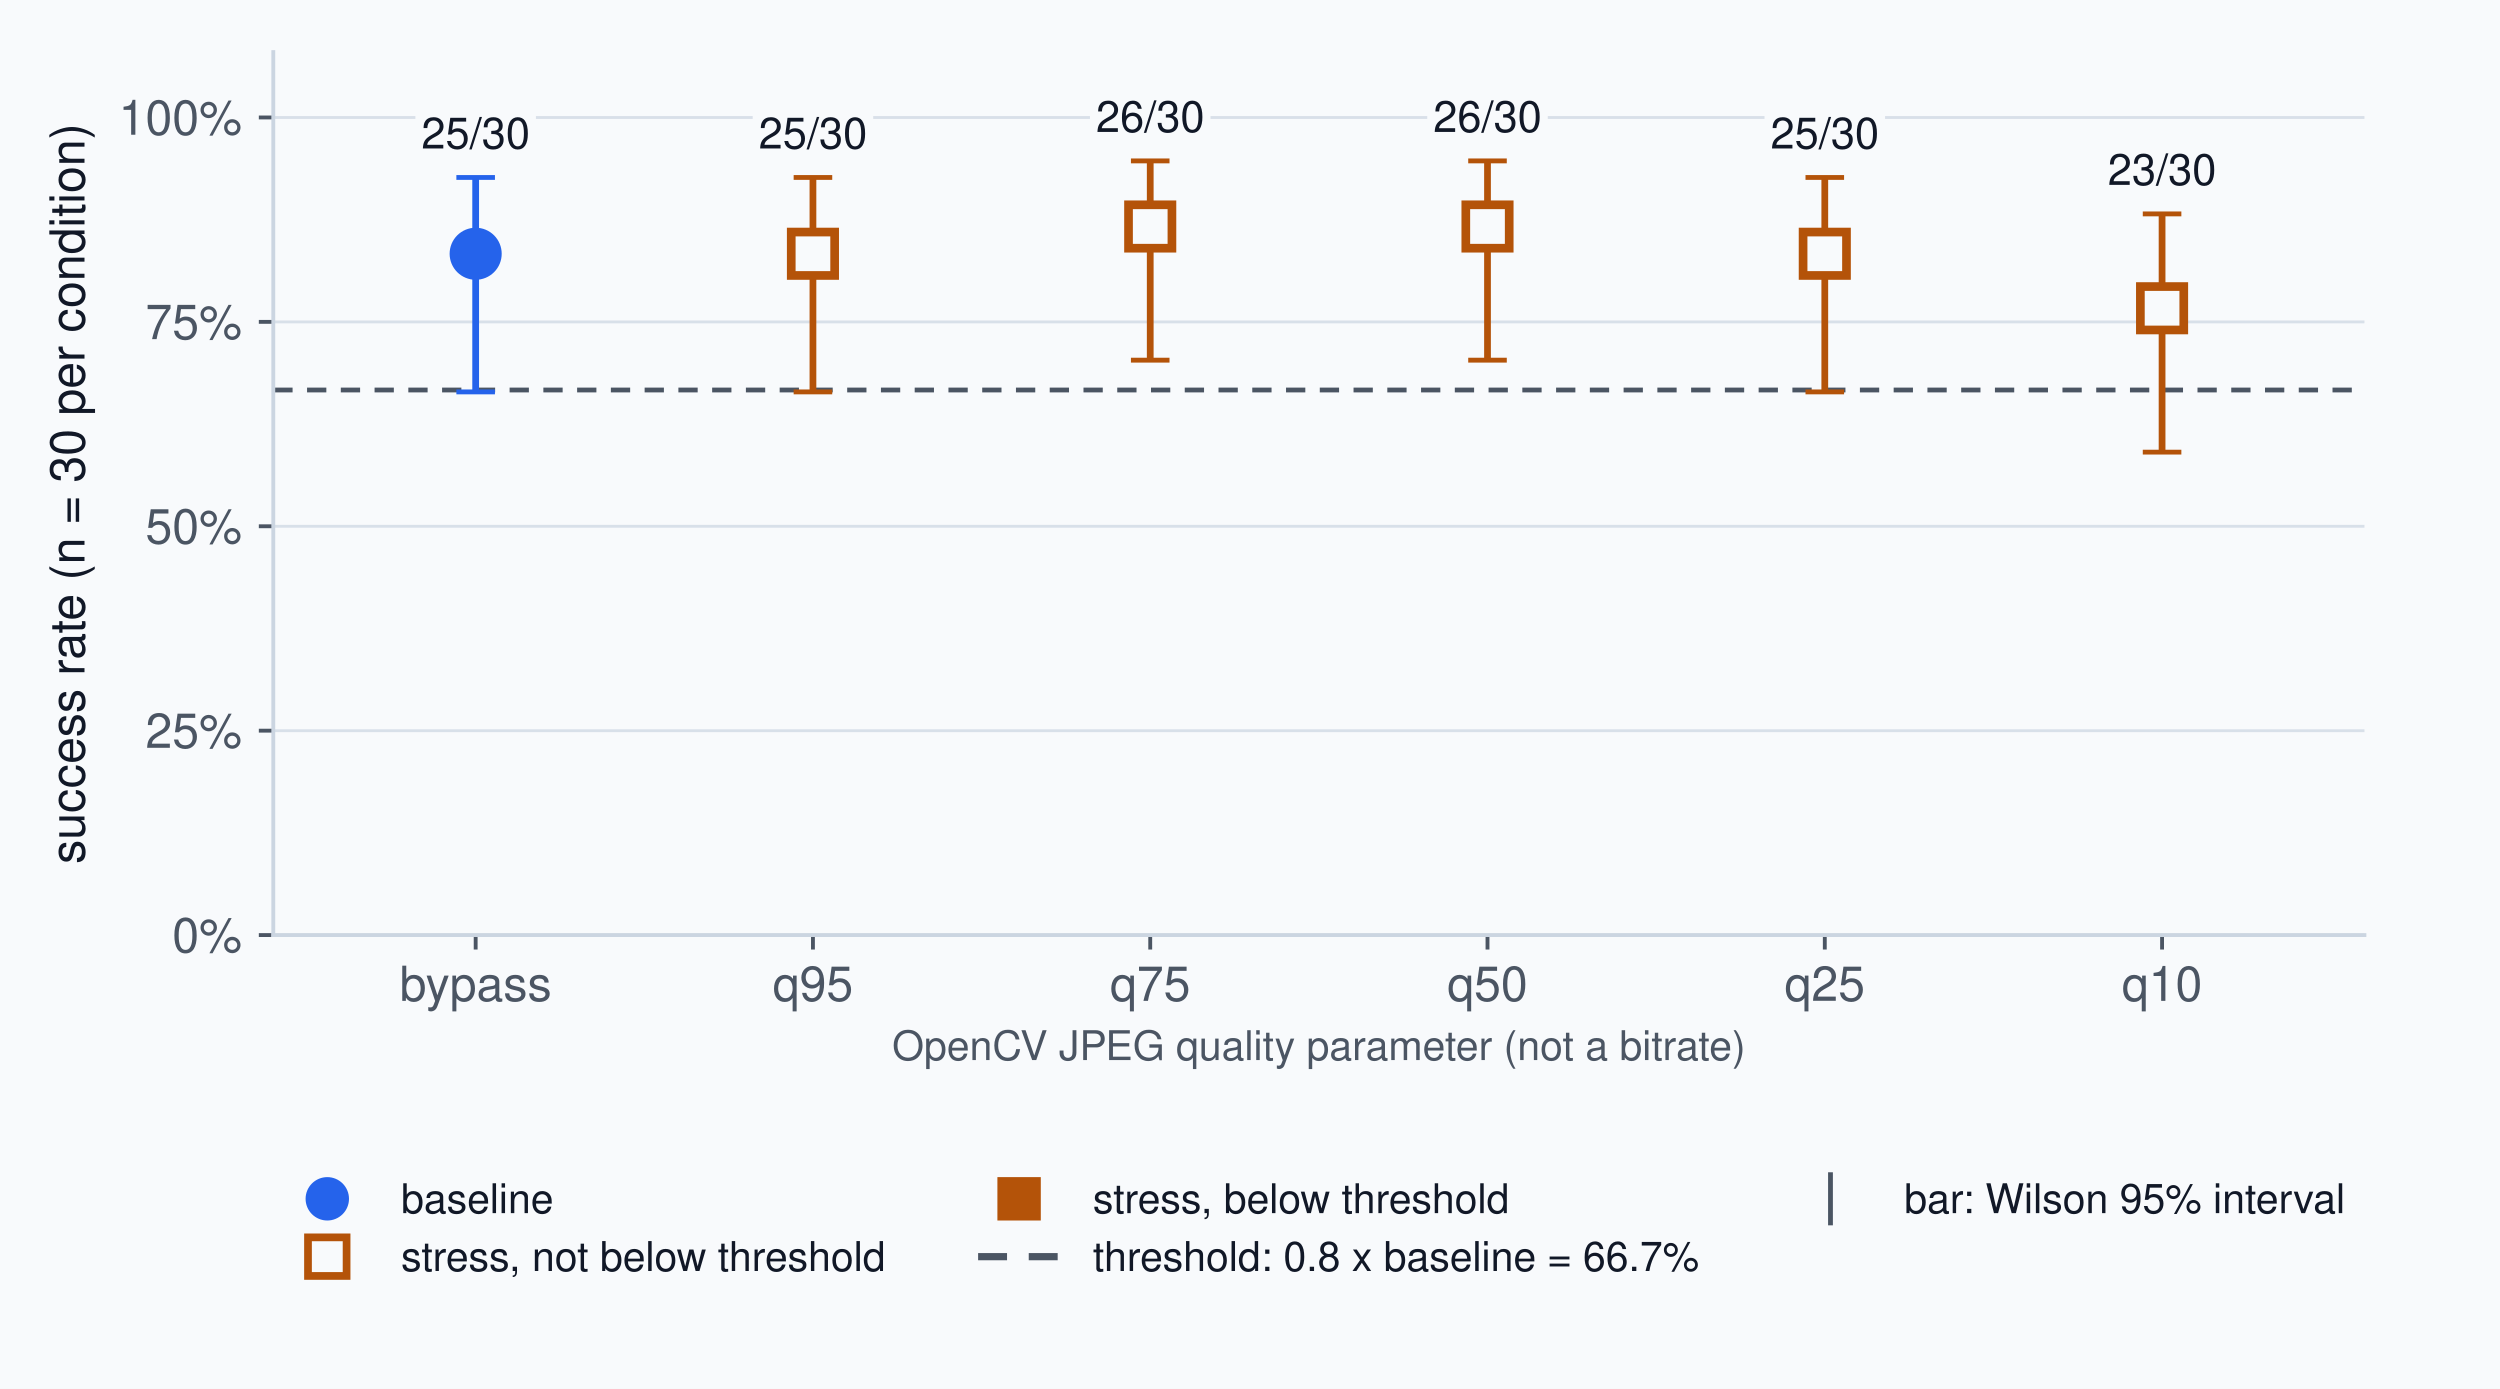
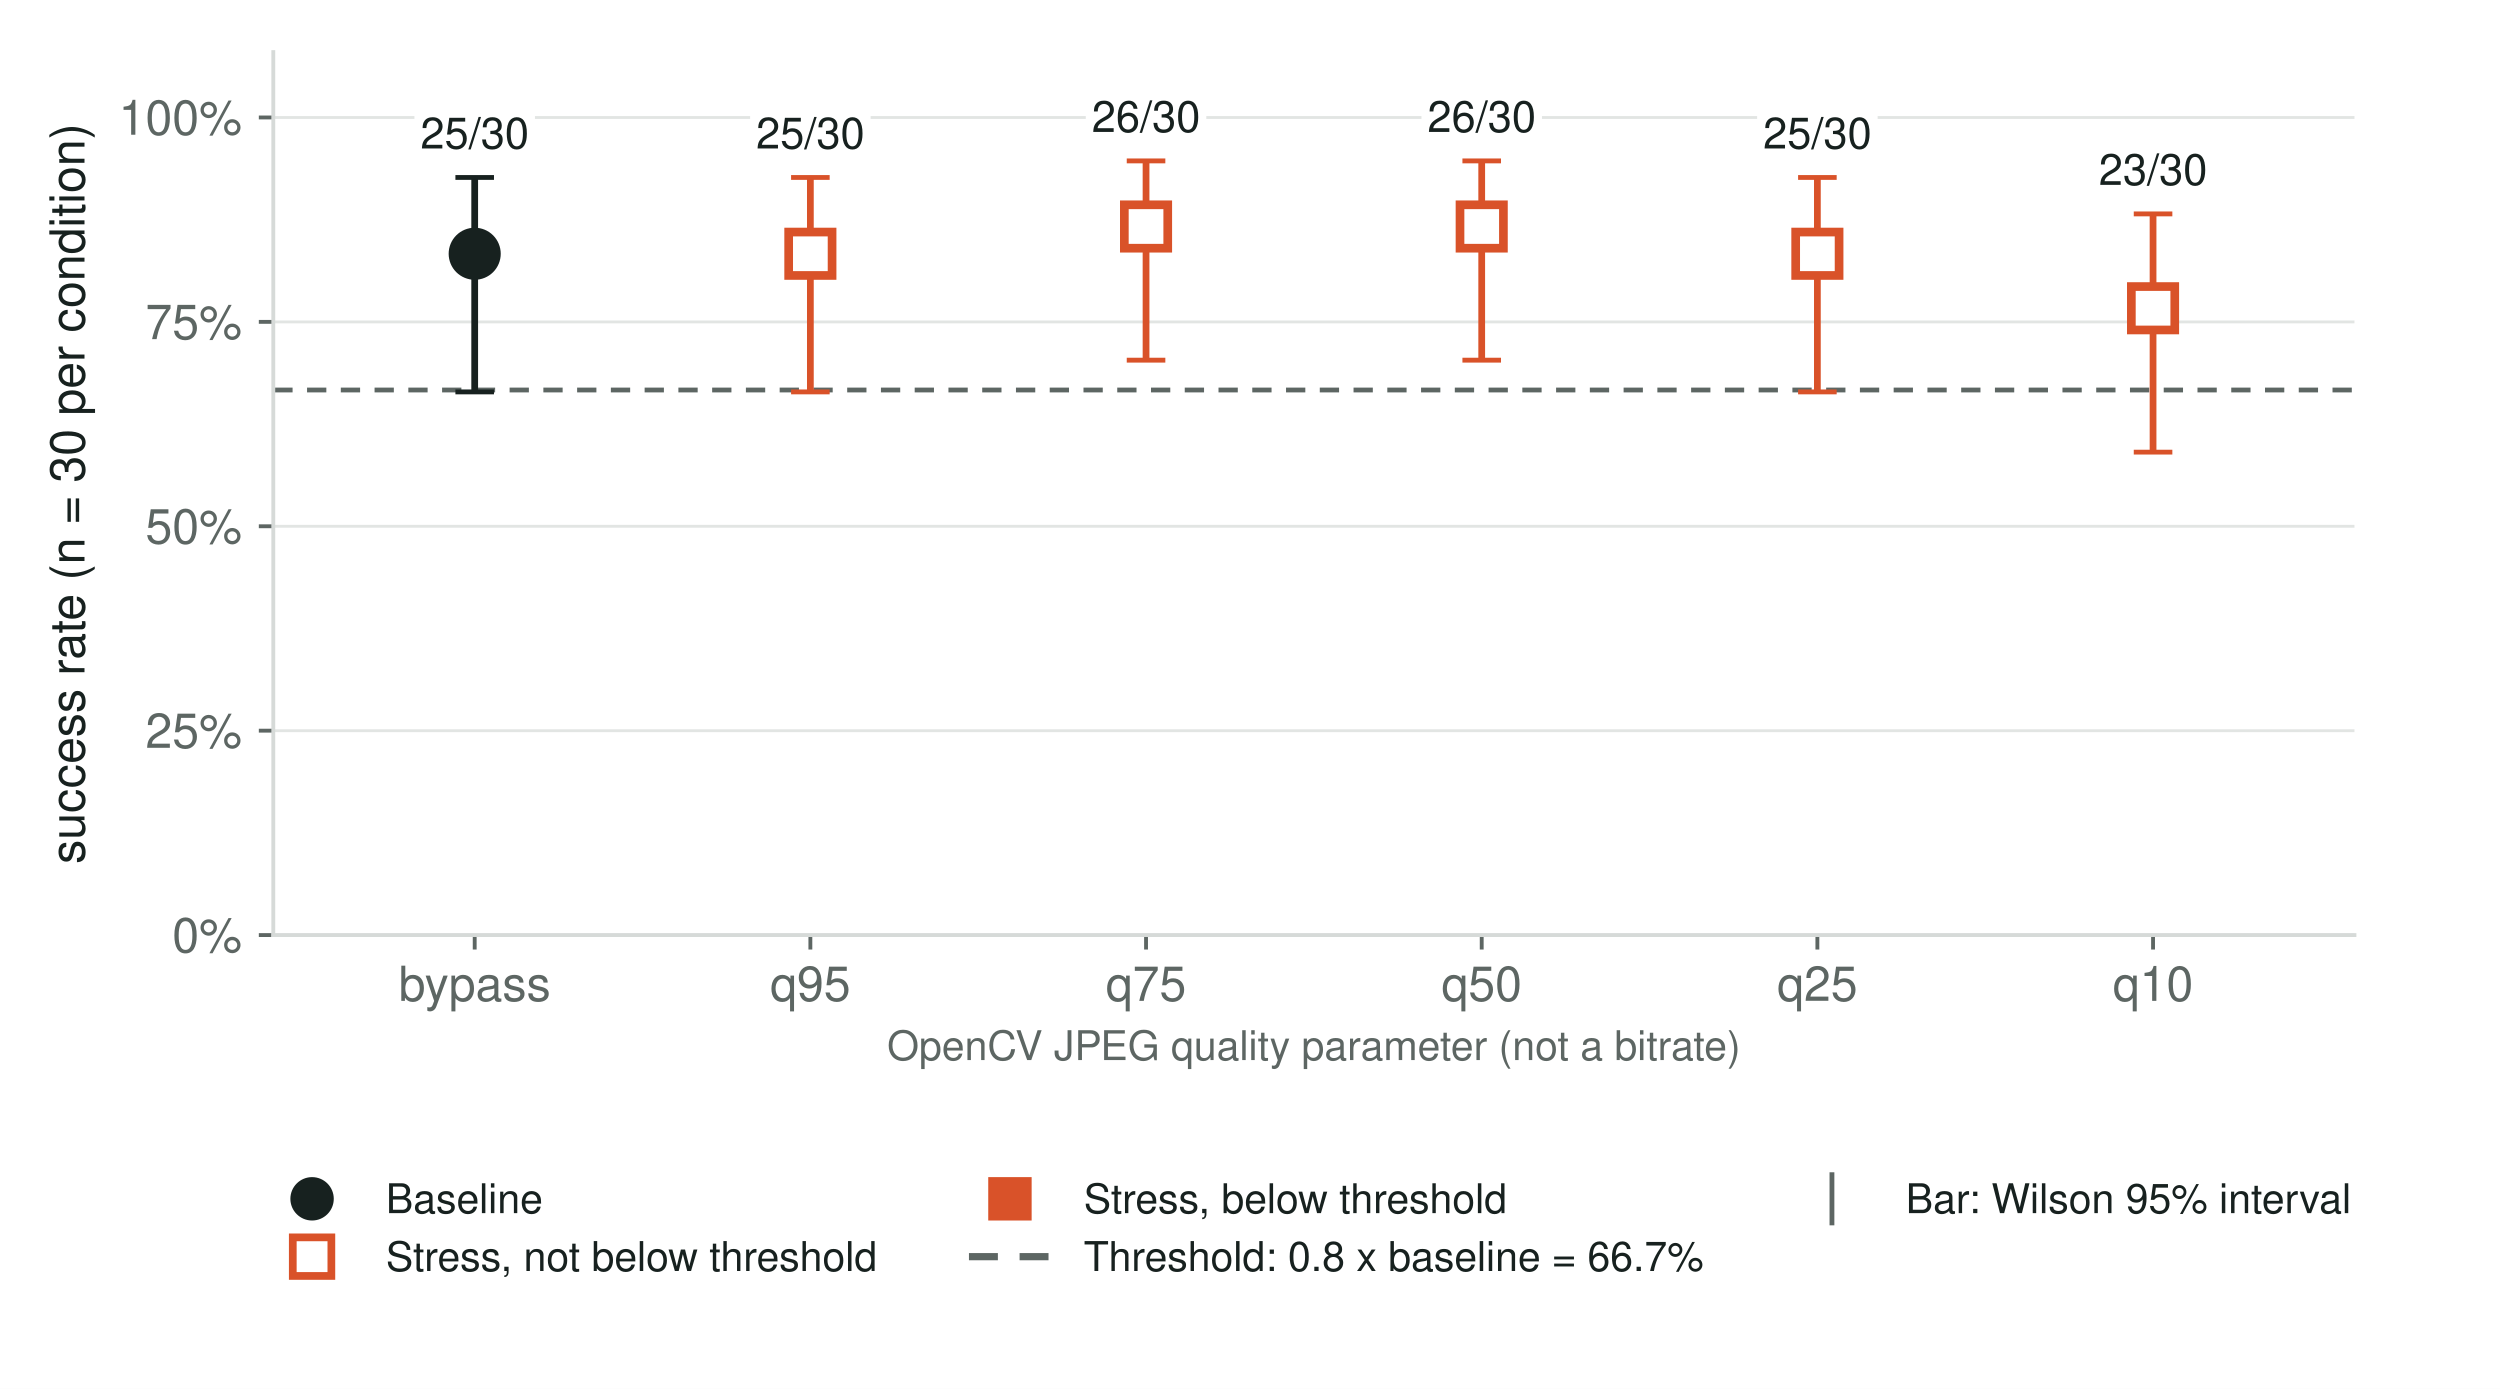
<svg xmlns="http://www.w3.org/2000/svg" xmlns:xlink="http://www.w3.org/1999/xlink" width="518.4pt" height="288pt" viewBox="0 0 518.4 288" version="1.1">
  <defs>
    <style type="text/css">*{stroke-linejoin: round; stroke-linecap: butt}</style>
  </defs>
  <g id="figure_1">
    <g id="patch_1">
-       <path d="M 0 288  L 518.4 288  L 518.4 0  L 0 0  z " style="fill: #f8fafc" />
+       <path d="M 0 288  L 518.4 288  L 518.4 0  L 0 0  z " style="fill: #ffffff" />
    </g>
    <g id="axes_1">
      <g id="patch_2">
-         <path d="M 56.67 193.898  L 490.29 193.898  L 490.29 10.8  L 56.67 10.8  z " style="fill: #f8fafc" />
+         <path d="M 56.67 193.898  L 488.22 193.898  L 488.22 10.8  L 56.67 10.8  z " style="fill: #ffffff" />
      </g>
      <g id="matplotlib.axis_1">
        <g id="xtick_1">
          <g id="line2d_1">
            <defs>
-               <path id="md98d8821e2" d="M 0 0  L 0 3  " style="stroke: #4b5563; stroke-width: 0.8" />
+               <path id="m696236e147" d="M 0 0  L 0 3  " style="stroke: #5d6663; stroke-width: 0.8" />
            </defs>
            <g>
-               <use xlink:href="#md98d8821e2" x="98.633" y="193.898" style="fill: #4b5563; stroke: #4b5563; stroke-width: 0.8" />
+               <use xlink:href="#m696236e147" x="98.433" y="193.898" style="fill: #5d6663; stroke: #5d6663; stroke-width: 0.8" />
            </g>
          </g>
          <g id="text_1">
-             <text style="font-size: 10px; font-family: 'Helvetica Neue', 'Helvetica', 'Arial', 'DejaVu Sans', sans-serif; text-anchor: middle; fill: #4b5563" x="98.633" y="207.538" transform="rotate(-0 98.63323 207.5382)">bypass</text>
+             <text style="font-size: 10px; font-family: 'Helvetica Neue', 'Helvetica', 'Arial', 'DejaVu Sans', sans-serif; text-anchor: middle; fill: #5d6663" x="98.433" y="207.538" transform="rotate(-0 98.4329 207.5382)">bypass</text>
          </g>
        </g>
        <g id="xtick_2">
          <g id="line2d_2">
            <g>
-               <use xlink:href="#md98d8821e2" x="168.572" y="193.898" style="fill: #4b5563; stroke: #4b5563; stroke-width: 0.8" />
+               <use xlink:href="#m696236e147" x="168.038" y="193.898" style="fill: #5d6663; stroke: #5d6663; stroke-width: 0.8" />
            </g>
          </g>
          <g id="text_2">
-             <text style="font-size: 10px; font-family: 'Helvetica Neue', 'Helvetica', 'Arial', 'DejaVu Sans', sans-serif; text-anchor: middle; fill: #4b5563" x="168.572" y="207.538" transform="rotate(-0 168.5719 207.5382)">q95</text>
+             <text style="font-size: 10px; font-family: 'Helvetica Neue', 'Helvetica', 'Arial', 'DejaVu Sans', sans-serif; text-anchor: middle; fill: #5d6663" x="168.038" y="207.538" transform="rotate(-0 168.0377 207.5382)">q95</text>
          </g>
        </g>
        <g id="xtick_3">
          <g id="line2d_3">
            <g>
-               <use xlink:href="#md98d8821e2" x="238.511" y="193.898" style="fill: #4b5563; stroke: #4b5563; stroke-width: 0.8" />
+               <use xlink:href="#m696236e147" x="237.643" y="193.898" style="fill: #5d6663; stroke: #5d6663; stroke-width: 0.8" />
            </g>
          </g>
          <g id="text_3">
-             <text style="font-size: 10px; font-family: 'Helvetica Neue', 'Helvetica', 'Arial', 'DejaVu Sans', sans-serif; text-anchor: middle; fill: #4b5563" x="238.511" y="207.538" transform="rotate(-0 238.5106 207.5382)">q75</text>
+             <text style="font-size: 10px; font-family: 'Helvetica Neue', 'Helvetica', 'Arial', 'DejaVu Sans', sans-serif; text-anchor: middle; fill: #5d6663" x="237.643" y="207.538" transform="rotate(-0 237.6426 207.5382)">q75</text>
          </g>
        </g>
        <g id="xtick_4">
          <g id="line2d_4">
            <g>
-               <use xlink:href="#md98d8821e2" x="308.449" y="193.898" style="fill: #4b5563; stroke: #4b5563; stroke-width: 0.8" />
+               <use xlink:href="#m696236e147" x="307.247" y="193.898" style="fill: #5d6663; stroke: #5d6663; stroke-width: 0.8" />
            </g>
          </g>
          <g id="text_4">
-             <text style="font-size: 10px; font-family: 'Helvetica Neue', 'Helvetica', 'Arial', 'DejaVu Sans', sans-serif; text-anchor: middle; fill: #4b5563" x="308.449" y="207.538" transform="rotate(-0 308.4494 207.5382)">q50</text>
+             <text style="font-size: 10px; font-family: 'Helvetica Neue', 'Helvetica', 'Arial', 'DejaVu Sans', sans-serif; text-anchor: middle; fill: #5d6663" x="307.247" y="207.538" transform="rotate(-0 307.2474 207.5382)">q50</text>
          </g>
        </g>
        <g id="xtick_5">
          <g id="line2d_5">
            <g>
-               <use xlink:href="#md98d8821e2" x="378.388" y="193.898" style="fill: #4b5563; stroke: #4b5563; stroke-width: 0.8" />
+               <use xlink:href="#m696236e147" x="376.852" y="193.898" style="fill: #5d6663; stroke: #5d6663; stroke-width: 0.8" />
            </g>
          </g>
          <g id="text_5">
-             <text style="font-size: 10px; font-family: 'Helvetica Neue', 'Helvetica', 'Arial', 'DejaVu Sans', sans-serif; text-anchor: middle; fill: #4b5563" x="378.388" y="207.538" transform="rotate(-0 378.3881 207.5382)">q25</text>
+             <text style="font-size: 10px; font-family: 'Helvetica Neue', 'Helvetica', 'Arial', 'DejaVu Sans', sans-serif; text-anchor: middle; fill: #5d6663" x="376.852" y="207.538" transform="rotate(-0 376.8523 207.5382)">q25</text>
          </g>
        </g>
        <g id="xtick_6">
          <g id="line2d_6">
            <g>
-               <use xlink:href="#md98d8821e2" x="448.327" y="193.898" style="fill: #4b5563; stroke: #4b5563; stroke-width: 0.8" />
+               <use xlink:href="#m696236e147" x="446.457" y="193.898" style="fill: #5d6663; stroke: #5d6663; stroke-width: 0.8" />
            </g>
          </g>
          <g id="text_6">
-             <text style="font-size: 10px; font-family: 'Helvetica Neue', 'Helvetica', 'Arial', 'DejaVu Sans', sans-serif; text-anchor: middle; fill: #4b5563" x="448.327" y="207.538" transform="rotate(-0 448.3268 207.5382)">q10</text>
+             <text style="font-size: 10px; font-family: 'Helvetica Neue', 'Helvetica', 'Arial', 'DejaVu Sans', sans-serif; text-anchor: middle; fill: #5d6663" x="446.457" y="207.538" transform="rotate(-0 446.4571 207.5382)">q10</text>
          </g>
        </g>
        <g id="text_7">
-           <text style="font-size: 8.5px; font-family: 'Helvetica Neue', 'Helvetica', 'Arial', 'DejaVu Sans', sans-serif; text-anchor: middle; fill: #4b5563" x="273.48" y="219.822" transform="rotate(-0 273.48 219.8215)">OpenCV JPEG quality parameter (not a bitrate)</text>
+           <text style="font-size: 8.5px; font-family: 'Helvetica Neue', 'Helvetica', 'Arial', 'DejaVu Sans', sans-serif; text-anchor: middle; fill: #5d6663" x="272.445" y="219.822" transform="rotate(-0 272.445 219.8215)">OpenCV JPEG quality parameter (not a bitrate)</text>
        </g>
      </g>
      <g id="matplotlib.axis_2">
        <g id="ytick_1">
          <g id="line2d_7">
-             <path d="M 56.67 193.898  L 490.29 193.898  " clip-path="url(#p9b0ecbfd5b)" style="fill: none; stroke: #cbd5e1; stroke-opacity: 0.7; stroke-width: 0.6; stroke-linecap: square" />
+             <path d="M 56.67 193.898  L 488.22 193.898  " clip-path="url(#pf2805d2afb)" style="fill: none; stroke: #d6dad8; stroke-opacity: 0.7; stroke-width: 0.6; stroke-linecap: square" />
          </g>
          <g id="line2d_8">
            <defs>
-               <path id="mfa151f3f3b" d="M 0 0  L -3 0  " style="stroke: #4b5563; stroke-width: 0.8" />
+               <path id="md328c3af76" d="M 0 0  L -3 0  " style="stroke: #5d6663; stroke-width: 0.8" />
            </defs>
            <g>
-               <use xlink:href="#mfa151f3f3b" x="56.67" y="193.898" style="fill: #4b5563; stroke: #4b5563; stroke-width: 0.8" />
+               <use xlink:href="#md328c3af76" x="56.67" y="193.898" style="fill: #5d6663; stroke: #5d6663; stroke-width: 0.8" />
            </g>
          </g>
          <g id="text_8">
-             <text style="font-size: 10px; font-family: 'Helvetica Neue', 'Helvetica', 'Arial', 'DejaVu Sans', sans-serif; text-anchor: end; fill: #4b5563" x="50.17" y="197.468" transform="rotate(-0 50.17 197.4679)">0%</text>
+             <text style="font-size: 10px; font-family: 'Helvetica Neue', 'Helvetica', 'Arial', 'DejaVu Sans', sans-serif; text-anchor: end; fill: #5d6663" x="50.17" y="197.468" transform="rotate(-0 50.17 197.4679)">0%</text>
          </g>
        </g>
        <g id="ytick_2">
          <g id="line2d_9">
-             <path d="M 56.67 151.514  L 490.29 151.514  " clip-path="url(#p9b0ecbfd5b)" style="fill: none; stroke: #cbd5e1; stroke-opacity: 0.7; stroke-width: 0.6; stroke-linecap: square" />
+             <path d="M 56.67 151.514  L 488.22 151.514  " clip-path="url(#pf2805d2afb)" style="fill: none; stroke: #d6dad8; stroke-opacity: 0.7; stroke-width: 0.6; stroke-linecap: square" />
          </g>
          <g id="line2d_10">
            <g>
-               <use xlink:href="#mfa151f3f3b" x="56.67" y="151.514" style="fill: #4b5563; stroke: #4b5563; stroke-width: 0.8" />
+               <use xlink:href="#md328c3af76" x="56.67" y="151.514" style="fill: #5d6663; stroke: #5d6663; stroke-width: 0.8" />
            </g>
          </g>
          <g id="text_9">
-             <text style="font-size: 10px; font-family: 'Helvetica Neue', 'Helvetica', 'Arial', 'DejaVu Sans', sans-serif; text-anchor: end; fill: #4b5563" x="50.17" y="155.084" transform="rotate(-0 50.17 155.0842)">25%</text>
+             <text style="font-size: 10px; font-family: 'Helvetica Neue', 'Helvetica', 'Arial', 'DejaVu Sans', sans-serif; text-anchor: end; fill: #5d6663" x="50.17" y="155.084" transform="rotate(-0 50.17 155.0842)">25%</text>
          </g>
        </g>
        <g id="ytick_3">
          <g id="line2d_11">
-             <path d="M 56.67 109.13  L 490.29 109.13  " clip-path="url(#p9b0ecbfd5b)" style="fill: none; stroke: #cbd5e1; stroke-opacity: 0.7; stroke-width: 0.6; stroke-linecap: square" />
+             <path d="M 56.67 109.13  L 488.22 109.13  " clip-path="url(#pf2805d2afb)" style="fill: none; stroke: #d6dad8; stroke-opacity: 0.7; stroke-width: 0.6; stroke-linecap: square" />
          </g>
          <g id="line2d_12">
            <g>
-               <use xlink:href="#mfa151f3f3b" x="56.67" y="109.13" style="fill: #4b5563; stroke: #4b5563; stroke-width: 0.8" />
+               <use xlink:href="#md328c3af76" x="56.67" y="109.13" style="fill: #5d6663; stroke: #5d6663; stroke-width: 0.8" />
            </g>
          </g>
          <g id="text_10">
-             <text style="font-size: 10px; font-family: 'Helvetica Neue', 'Helvetica', 'Arial', 'DejaVu Sans', sans-serif; text-anchor: end; fill: #4b5563" x="50.17" y="112.701" transform="rotate(-0 50.17 112.7005)">50%</text>
+             <text style="font-size: 10px; font-family: 'Helvetica Neue', 'Helvetica', 'Arial', 'DejaVu Sans', sans-serif; text-anchor: end; fill: #5d6663" x="50.17" y="112.701" transform="rotate(-0 50.17 112.7005)">50%</text>
          </g>
        </g>
        <g id="ytick_4">
          <g id="line2d_13">
-             <path d="M 56.67 66.746  L 490.29 66.746  " clip-path="url(#p9b0ecbfd5b)" style="fill: none; stroke: #cbd5e1; stroke-opacity: 0.7; stroke-width: 0.6; stroke-linecap: square" />
+             <path d="M 56.67 66.746  L 488.22 66.746  " clip-path="url(#pf2805d2afb)" style="fill: none; stroke: #d6dad8; stroke-opacity: 0.7; stroke-width: 0.6; stroke-linecap: square" />
          </g>
          <g id="line2d_14">
            <g>
-               <use xlink:href="#mfa151f3f3b" x="56.67" y="66.746" style="fill: #4b5563; stroke: #4b5563; stroke-width: 0.8" />
+               <use xlink:href="#md328c3af76" x="56.67" y="66.746" style="fill: #5d6663; stroke: #5d6663; stroke-width: 0.8" />
            </g>
          </g>
          <g id="text_11">
-             <text style="font-size: 10px; font-family: 'Helvetica Neue', 'Helvetica', 'Arial', 'DejaVu Sans', sans-serif; text-anchor: end; fill: #4b5563" x="50.17" y="70.317" transform="rotate(-0 50.17 70.3168)">75%</text>
+             <text style="font-size: 10px; font-family: 'Helvetica Neue', 'Helvetica', 'Arial', 'DejaVu Sans', sans-serif; text-anchor: end; fill: #5d6663" x="50.17" y="70.317" transform="rotate(-0 50.17 70.3168)">75%</text>
          </g>
        </g>
        <g id="ytick_5">
          <g id="line2d_15">
-             <path d="M 56.67 24.363  L 490.29 24.363  " clip-path="url(#p9b0ecbfd5b)" style="fill: none; stroke: #cbd5e1; stroke-opacity: 0.7; stroke-width: 0.6; stroke-linecap: square" />
+             <path d="M 56.67 24.363  L 488.22 24.363  " clip-path="url(#pf2805d2afb)" style="fill: none; stroke: #d6dad8; stroke-opacity: 0.7; stroke-width: 0.6; stroke-linecap: square" />
          </g>
          <g id="line2d_16">
            <g>
-               <use xlink:href="#mfa151f3f3b" x="56.67" y="24.363" style="fill: #4b5563; stroke: #4b5563; stroke-width: 0.8" />
+               <use xlink:href="#md328c3af76" x="56.67" y="24.363" style="fill: #5d6663; stroke: #5d6663; stroke-width: 0.8" />
            </g>
          </g>
          <g id="text_12">
-             <text style="font-size: 10px; font-family: 'Helvetica Neue', 'Helvetica', 'Arial', 'DejaVu Sans', sans-serif; text-anchor: end; fill: #4b5563" x="50.17" y="27.933" transform="rotate(-0 50.17 27.9331)">100%</text>
+             <text style="font-size: 10px; font-family: 'Helvetica Neue', 'Helvetica', 'Arial', 'DejaVu Sans', sans-serif; text-anchor: end; fill: #5d6663" x="50.17" y="27.933" transform="rotate(-0 50.17 27.9331)">100%</text>
          </g>
        </g>
        <g id="text_13">
-           <text style="font-size: 10px; font-family: 'Helvetica Neue', 'Helvetica', 'Arial', 'DejaVu Sans', sans-serif; text-anchor: middle; fill: #111827" x="17.522" y="102.349" transform="rotate(-90 17.52156 102.3488)">success rate (n = 30 per condition)</text>
+           <text style="font-size: 10px; font-family: 'Helvetica Neue', 'Helvetica', 'Arial', 'DejaVu Sans', sans-serif; text-anchor: middle; fill: #17211f" x="17.522" y="102.349" transform="rotate(-90 17.52156 102.3488)">success rate (n = 30 per condition)</text>
        </g>
      </g>
      <g id="line2d_17">
-         <path d="M 56.67 80.874  L 490.29 80.874  " clip-path="url(#p9b0ecbfd5b)" style="fill: none; stroke-dasharray: 4,3; stroke-dashoffset: 0; stroke: #4b5563" />
+         <path d="M 56.67 80.874  L 488.22 80.874  " clip-path="url(#pf2805d2afb)" style="fill: none; stroke-dasharray: 4,3; stroke-dashoffset: 0; stroke: #5d6663" />
      </g>
      <g id="LineCollection_1">
-         <path d="M 98.633 81.266  L 98.633 36.801  " clip-path="url(#p9b0ecbfd5b)" style="fill: none; stroke: #2563eb; stroke-width: 1.4" />
+         <path d="M 98.433 81.266  L 98.433 36.801  " clip-path="url(#pf2805d2afb)" style="fill: none; stroke: #17211f; stroke-width: 1.4" />
      </g>
      <g id="line2d_18">
        <defs>
-           <path id="m6fc3dcf2f7" d="M 4 0  L -4 -0  " style="stroke: #2563eb" />
+           <path id="mb28198ac88" d="M 4 0  L -4 -0  " style="stroke: #17211f" />
        </defs>
-         <g clip-path="url(#p9b0ecbfd5b)">
-           <use xlink:href="#m6fc3dcf2f7" x="98.633" y="81.266" style="fill: #1f77b4; stroke: #2563eb" />
+         <g clip-path="url(#pf2805d2afb)">
+           <use xlink:href="#mb28198ac88" x="98.433" y="81.266" style="fill: #1f77b4; stroke: #17211f" />
        </g>
      </g>
      <g id="line2d_19">
-         <g clip-path="url(#p9b0ecbfd5b)">
-           <use xlink:href="#m6fc3dcf2f7" x="98.633" y="36.801" style="fill: #1f77b4; stroke: #2563eb" />
+         <g clip-path="url(#pf2805d2afb)">
+           <use xlink:href="#mb28198ac88" x="98.433" y="36.801" style="fill: #1f77b4; stroke: #17211f" />
        </g>
      </g>
      <g id="line2d_20">
        <defs>
-           <path id="m44b142923c" d="M 0 4.5  C 1.193 4.5 2.338 4.026 3.182 3.182  C 4.026 2.338 4.5 1.193 4.5 0  C 4.5 -1.193 4.026 -2.338 3.182 -3.182  C 2.338 -4.026 1.193 -4.5 0 -4.5  C -1.193 -4.5 -2.338 -4.026 -3.182 -3.182  C -4.026 -2.338 -4.5 -1.193 -4.5 0  C -4.5 1.193 -4.026 2.338 -3.182 3.182  C -2.338 4.026 -1.193 4.5 0 4.5  z " style="stroke: #2563eb; stroke-width: 1.8" />
+           <path id="m457a1e06b8" d="M 0 4.5  C 1.193 4.5 2.338 4.026 3.182 3.182  C 4.026 2.338 4.5 1.193 4.5 0  C 4.5 -1.193 4.026 -2.338 3.182 -3.182  C 2.338 -4.026 1.193 -4.5 0 -4.5  C -1.193 -4.5 -2.338 -4.026 -3.182 -3.182  C -4.026 -2.338 -4.5 -1.193 -4.5 0  C -4.5 1.193 -4.026 2.338 -3.182 3.182  C -2.338 4.026 -1.193 4.5 0 4.5  z " style="stroke: #17211f; stroke-width: 1.8" />
        </defs>
-         <g clip-path="url(#p9b0ecbfd5b)">
-           <use xlink:href="#m44b142923c" x="98.633" y="52.619" style="fill: #2563eb; stroke: #2563eb; stroke-width: 1.8" />
+         <g clip-path="url(#pf2805d2afb)">
+           <use xlink:href="#m457a1e06b8" x="98.433" y="52.619" style="fill: #17211f; stroke: #17211f; stroke-width: 1.8" />
        </g>
      </g>
      <g id="LineCollection_2">
-         <path d="M 168.572 81.266  L 168.572 36.801  " clip-path="url(#p9b0ecbfd5b)" style="fill: none; stroke: #b45309; stroke-width: 1.4" />
+         <path d="M 168.038 81.266  L 168.038 36.801  " clip-path="url(#pf2805d2afb)" style="fill: none; stroke: #d95229; stroke-width: 1.4" />
      </g>
      <g id="line2d_21">
        <defs>
-           <path id="m9e03931a04" d="M 4 0  L -4 -0  " style="stroke: #b45309" />
+           <path id="ma403d8acb5" d="M 4 0  L -4 -0  " style="stroke: #d95229" />
        </defs>
-         <g clip-path="url(#p9b0ecbfd5b)">
-           <use xlink:href="#m9e03931a04" x="168.572" y="81.266" style="fill: #1f77b4; stroke: #b45309" />
+         <g clip-path="url(#pf2805d2afb)">
+           <use xlink:href="#ma403d8acb5" x="168.038" y="81.266" style="fill: #1f77b4; stroke: #d95229" />
        </g>
      </g>
      <g id="line2d_22">
-         <g clip-path="url(#p9b0ecbfd5b)">
-           <use xlink:href="#m9e03931a04" x="168.572" y="36.801" style="fill: #1f77b4; stroke: #b45309" />
+         <g clip-path="url(#pf2805d2afb)">
+           <use xlink:href="#ma403d8acb5" x="168.038" y="36.801" style="fill: #1f77b4; stroke: #d95229" />
        </g>
      </g>
      <g id="line2d_23">
        <defs>
-           <path id="ma40d769d75" d="M -4.5 4.5  L 4.5 4.5  L 4.5 -4.5  L -4.5 -4.5  z " style="stroke: #b45309; stroke-width: 1.8; stroke-linejoin: miter" />
+           <path id="mf1d9f8759a" d="M -4.5 4.5  L 4.5 4.5  L 4.5 -4.5  L -4.5 -4.5  z " style="stroke: #d95229; stroke-width: 1.8; stroke-linejoin: miter" />
        </defs>
-         <g clip-path="url(#p9b0ecbfd5b)">
-           <use xlink:href="#ma40d769d75" x="168.572" y="52.619" style="fill: #f8fafc; stroke: #b45309; stroke-width: 1.8; stroke-linejoin: miter" />
+         <g clip-path="url(#pf2805d2afb)">
+           <use xlink:href="#mf1d9f8759a" x="168.038" y="52.619" style="fill: #ffffff; stroke: #d95229; stroke-width: 1.8; stroke-linejoin: miter" />
        </g>
      </g>
      <g id="LineCollection_3">
-         <path d="M 238.511 74.683  L 238.511 33.364  " clip-path="url(#p9b0ecbfd5b)" style="fill: none; stroke: #b45309; stroke-width: 1.4" />
+         <path d="M 237.643 74.683  L 237.643 33.364  " clip-path="url(#pf2805d2afb)" style="fill: none; stroke: #d95229; stroke-width: 1.4" />
      </g>
      <g id="line2d_24">
-         <g clip-path="url(#p9b0ecbfd5b)">
-           <use xlink:href="#m9e03931a04" x="238.511" y="74.683" style="fill: #1f77b4; stroke: #b45309" />
+         <g clip-path="url(#pf2805d2afb)">
+           <use xlink:href="#ma403d8acb5" x="237.643" y="74.683" style="fill: #1f77b4; stroke: #d95229" />
        </g>
      </g>
      <g id="line2d_25">
-         <g clip-path="url(#p9b0ecbfd5b)">
-           <use xlink:href="#m9e03931a04" x="238.511" y="33.364" style="fill: #1f77b4; stroke: #b45309" />
+         <g clip-path="url(#pf2805d2afb)">
+           <use xlink:href="#ma403d8acb5" x="237.643" y="33.364" style="fill: #1f77b4; stroke: #d95229" />
        </g>
      </g>
      <g id="line2d_26">
-         <g clip-path="url(#p9b0ecbfd5b)">
-           <use xlink:href="#ma40d769d75" x="238.511" y="46.967" style="fill: #f8fafc; stroke: #b45309; stroke-width: 1.8; stroke-linejoin: miter" />
+         <g clip-path="url(#pf2805d2afb)">
+           <use xlink:href="#mf1d9f8759a" x="237.643" y="46.967" style="fill: #ffffff; stroke: #d95229; stroke-width: 1.8; stroke-linejoin: miter" />
        </g>
      </g>
      <g id="LineCollection_4">
-         <path d="M 308.449 74.683  L 308.449 33.364  " clip-path="url(#p9b0ecbfd5b)" style="fill: none; stroke: #b45309; stroke-width: 1.4" />
+         <path d="M 307.247 74.683  L 307.247 33.364  " clip-path="url(#pf2805d2afb)" style="fill: none; stroke: #d95229; stroke-width: 1.4" />
      </g>
      <g id="line2d_27">
-         <g clip-path="url(#p9b0ecbfd5b)">
-           <use xlink:href="#m9e03931a04" x="308.449" y="74.683" style="fill: #1f77b4; stroke: #b45309" />
+         <g clip-path="url(#pf2805d2afb)">
+           <use xlink:href="#ma403d8acb5" x="307.247" y="74.683" style="fill: #1f77b4; stroke: #d95229" />
        </g>
      </g>
      <g id="line2d_28">
-         <g clip-path="url(#p9b0ecbfd5b)">
-           <use xlink:href="#m9e03931a04" x="308.449" y="33.364" style="fill: #1f77b4; stroke: #b45309" />
+         <g clip-path="url(#pf2805d2afb)">
+           <use xlink:href="#ma403d8acb5" x="307.247" y="33.364" style="fill: #1f77b4; stroke: #d95229" />
        </g>
      </g>
      <g id="line2d_29">
-         <g clip-path="url(#p9b0ecbfd5b)">
-           <use xlink:href="#ma40d769d75" x="308.449" y="46.967" style="fill: #f8fafc; stroke: #b45309; stroke-width: 1.8; stroke-linejoin: miter" />
+         <g clip-path="url(#pf2805d2afb)">
+           <use xlink:href="#mf1d9f8759a" x="307.247" y="46.967" style="fill: #ffffff; stroke: #d95229; stroke-width: 1.8; stroke-linejoin: miter" />
        </g>
      </g>
      <g id="LineCollection_5">
-         <path d="M 378.388 81.266  L 378.388 36.801  " clip-path="url(#p9b0ecbfd5b)" style="fill: none; stroke: #b45309; stroke-width: 1.4" />
+         <path d="M 376.852 81.266  L 376.852 36.801  " clip-path="url(#pf2805d2afb)" style="fill: none; stroke: #d95229; stroke-width: 1.4" />
      </g>
      <g id="line2d_30">
-         <g clip-path="url(#p9b0ecbfd5b)">
-           <use xlink:href="#m9e03931a04" x="378.388" y="81.266" style="fill: #1f77b4; stroke: #b45309" />
+         <g clip-path="url(#pf2805d2afb)">
+           <use xlink:href="#ma403d8acb5" x="376.852" y="81.266" style="fill: #1f77b4; stroke: #d95229" />
        </g>
      </g>
      <g id="line2d_31">
-         <g clip-path="url(#p9b0ecbfd5b)">
-           <use xlink:href="#m9e03931a04" x="378.388" y="36.801" style="fill: #1f77b4; stroke: #b45309" />
+         <g clip-path="url(#pf2805d2afb)">
+           <use xlink:href="#ma403d8acb5" x="376.852" y="36.801" style="fill: #1f77b4; stroke: #d95229" />
        </g>
      </g>
      <g id="line2d_32">
-         <g clip-path="url(#p9b0ecbfd5b)">
-           <use xlink:href="#ma40d769d75" x="378.388" y="52.619" style="fill: #f8fafc; stroke: #b45309; stroke-width: 1.8; stroke-linejoin: miter" />
+         <g clip-path="url(#pf2805d2afb)">
+           <use xlink:href="#mf1d9f8759a" x="376.852" y="52.619" style="fill: #ffffff; stroke: #d95229; stroke-width: 1.8; stroke-linejoin: miter" />
        </g>
      </g>
      <g id="LineCollection_6">
-         <path d="M 448.327 93.751  L 448.327 44.355  " clip-path="url(#p9b0ecbfd5b)" style="fill: none; stroke: #b45309; stroke-width: 1.4" />
+         <path d="M 446.457 93.751  L 446.457 44.355  " clip-path="url(#pf2805d2afb)" style="fill: none; stroke: #d95229; stroke-width: 1.4" />
      </g>
      <g id="line2d_33">
-         <g clip-path="url(#p9b0ecbfd5b)">
-           <use xlink:href="#m9e03931a04" x="448.327" y="93.751" style="fill: #1f77b4; stroke: #b45309" />
+         <g clip-path="url(#pf2805d2afb)">
+           <use xlink:href="#ma403d8acb5" x="446.457" y="93.751" style="fill: #1f77b4; stroke: #d95229" />
        </g>
      </g>
      <g id="line2d_34">
-         <g clip-path="url(#p9b0ecbfd5b)">
-           <use xlink:href="#m9e03931a04" x="448.327" y="44.355" style="fill: #1f77b4; stroke: #b45309" />
+         <g clip-path="url(#pf2805d2afb)">
+           <use xlink:href="#ma403d8acb5" x="446.457" y="44.355" style="fill: #1f77b4; stroke: #d95229" />
        </g>
      </g>
      <g id="line2d_35">
-         <g clip-path="url(#p9b0ecbfd5b)">
-           <use xlink:href="#ma40d769d75" x="448.327" y="63.921" style="fill: #f8fafc; stroke: #b45309; stroke-width: 1.8; stroke-linejoin: miter" />
+         <g clip-path="url(#pf2805d2afb)">
+           <use xlink:href="#mf1d9f8759a" x="446.457" y="63.921" style="fill: #ffffff; stroke: #d95229; stroke-width: 1.8; stroke-linejoin: miter" />
        </g>
      </g>
      <g id="patch_3">
-         <path d="M 56.67 193.898  L 56.67 10.8  " style="fill: none; stroke: #cbd5e1; stroke-width: 0.8; stroke-linejoin: miter; stroke-linecap: square" />
+         <path d="M 56.67 193.898  L 56.67 10.8  " style="fill: none; stroke: #d6dad8; stroke-width: 0.8; stroke-linejoin: miter; stroke-linecap: square" />
      </g>
      <g id="patch_4">
-         <path d="M 56.67 193.898  L 490.29 193.898  " style="fill: none; stroke: #cbd5e1; stroke-width: 0.8; stroke-linejoin: miter; stroke-linecap: square" />
+         <path d="M 56.67 193.898  L 488.22 193.898  " style="fill: none; stroke: #d6dad8; stroke-width: 0.8; stroke-linejoin: miter; stroke-linecap: square" />
      </g>
      <g id="text_14">
        <g id="patch_5">
-           <path d="M 86.138 33.564  L 111.128 33.564  L 111.128 23.384  L 86.138 23.384  z " style="fill: #f8fafc" />
-         </g>
-         <text style="font-size: 9px; font-family: 'Helvetica Neue', 'Helvetica', 'Arial', 'DejaVu Sans', sans-serif; text-anchor: middle; fill: #111827" x="98.633" y="30.801" transform="rotate(-0 98.63323 30.80078)">25/30</text>
+           <path d="M 85.938 33.564  L 110.928 33.564  L 110.928 23.384  L 85.938 23.384  z " style="fill: #ffffff" />
+         </g>
+         <text style="font-size: 9px; font-family: 'Helvetica Neue', 'Helvetica', 'Arial', 'DejaVu Sans', sans-serif; text-anchor: middle; fill: #17211f" x="98.433" y="30.801" transform="rotate(-0 98.4329 30.80078)">25/30</text>
      </g>
      <g id="text_15">
        <g id="patch_6">
-           <path d="M 156.077 33.564  L 181.067 33.564  L 181.067 23.384  L 156.077 23.384  z " style="fill: #f8fafc" />
-         </g>
-         <text style="font-size: 9px; font-family: 'Helvetica Neue', 'Helvetica', 'Arial', 'DejaVu Sans', sans-serif; text-anchor: middle; fill: #111827" x="168.572" y="30.801" transform="rotate(-0 168.5719 30.80078)">25/30</text>
+           <path d="M 155.543 33.564  L 180.533 33.564  L 180.533 23.384  L 155.543 23.384  z " style="fill: #ffffff" />
+         </g>
+         <text style="font-size: 9px; font-family: 'Helvetica Neue', 'Helvetica', 'Arial', 'DejaVu Sans', sans-serif; text-anchor: middle; fill: #17211f" x="168.038" y="30.801" transform="rotate(-0 168.0377 30.80078)">25/30</text>
      </g>
      <g id="text_16">
        <g id="patch_7">
-           <path d="M 226.015 30.128  L 251.006 30.128  L 251.006 19.948  L 226.015 19.948  z " style="fill: #f8fafc" />
-         </g>
-         <text style="font-size: 9px; font-family: 'Helvetica Neue', 'Helvetica', 'Arial', 'DejaVu Sans', sans-serif; text-anchor: middle; fill: #111827" x="238.511" y="27.364" transform="rotate(-0 238.5106 27.3645)">26/30</text>
+           <path d="M 225.147 30.128  L 250.138 30.128  L 250.138 19.948  L 225.147 19.948  z " style="fill: #ffffff" />
+         </g>
+         <text style="font-size: 9px; font-family: 'Helvetica Neue', 'Helvetica', 'Arial', 'DejaVu Sans', sans-serif; text-anchor: middle; fill: #17211f" x="237.643" y="27.364" transform="rotate(-0 237.6426 27.3645)">26/30</text>
      </g>
      <g id="text_17">
        <g id="patch_8">
-           <path d="M 295.954 30.128  L 320.945 30.128  L 320.945 19.948  L 295.954 19.948  z " style="fill: #f8fafc" />
-         </g>
-         <text style="font-size: 9px; font-family: 'Helvetica Neue', 'Helvetica', 'Arial', 'DejaVu Sans', sans-serif; text-anchor: middle; fill: #111827" x="308.449" y="27.364" transform="rotate(-0 308.4494 27.3645)">26/30</text>
+           <path d="M 294.752 30.128  L 319.743 30.128  L 319.743 19.948  L 294.752 19.948  z " style="fill: #ffffff" />
+         </g>
+         <text style="font-size: 9px; font-family: 'Helvetica Neue', 'Helvetica', 'Arial', 'DejaVu Sans', sans-serif; text-anchor: middle; fill: #17211f" x="307.247" y="27.364" transform="rotate(-0 307.2474 27.3645)">26/30</text>
      </g>
      <g id="text_18">
        <g id="patch_9">
-           <path d="M 365.893 33.564  L 390.883 33.564  L 390.883 23.384  L 365.893 23.384  z " style="fill: #f8fafc" />
-         </g>
-         <text style="font-size: 9px; font-family: 'Helvetica Neue', 'Helvetica', 'Arial', 'DejaVu Sans', sans-serif; text-anchor: middle; fill: #111827" x="378.388" y="30.801" transform="rotate(-0 378.3881 30.80078)">25/30</text>
+           <path d="M 364.357 33.564  L 389.347 33.564  L 389.347 23.384  L 364.357 23.384  z " style="fill: #ffffff" />
+         </g>
+         <text style="font-size: 9px; font-family: 'Helvetica Neue', 'Helvetica', 'Arial', 'DejaVu Sans', sans-serif; text-anchor: middle; fill: #17211f" x="376.852" y="30.801" transform="rotate(-0 376.8523 30.80078)">25/30</text>
      </g>
      <g id="text_19">
        <g id="patch_10">
-           <path d="M 435.832 41.118  L 460.822 41.118  L 460.822 30.938  L 435.832 30.938  z " style="fill: #f8fafc" />
-         </g>
-         <text style="font-size: 9px; font-family: 'Helvetica Neue', 'Helvetica', 'Arial', 'DejaVu Sans', sans-serif; text-anchor: middle; fill: #111827" x="448.327" y="38.355" transform="rotate(-0 448.3268 38.35499)">23/30</text>
+           <path d="M 433.962 41.118  L 458.952 41.118  L 458.952 30.938  L 433.962 30.938  z " style="fill: #ffffff" />
+         </g>
+         <text style="font-size: 9px; font-family: 'Helvetica Neue', 'Helvetica', 'Arial', 'DejaVu Sans', sans-serif; text-anchor: middle; fill: #17211f" x="446.457" y="38.355" transform="rotate(-0 446.4571 38.35499)">23/30</text>
      </g>
      <g id="legend_1">
        <g id="line2d_36">
          <defs>
-             <path id="m25a2189eb6" d="M 0 4  C 1.061 4 2.078 3.579 2.828 2.828  C 3.579 2.078 4 1.061 4 0  C 4 -1.061 3.579 -2.078 2.828 -2.828  C 2.078 -3.579 1.061 -4 0 -4  C -1.061 -4 -2.078 -3.579 -2.828 -2.828  C -3.579 -2.078 -4 -1.061 -4 0  C -4 1.061 -3.579 2.078 -2.828 2.828  C -2.078 3.579 -1.061 4 0 4  z " style="stroke: #2563eb" />
+             <path id="me82bfe0755" d="M 0 4  C 1.061 4 2.078 3.579 2.828 2.828  C 3.579 2.078 4 1.061 4 0  C 4 -1.061 3.579 -2.078 2.828 -2.828  C 2.078 -3.579 1.061 -4 0 -4  C -1.061 -4 -2.078 -3.579 -2.828 -2.828  C -3.579 -2.078 -4 -1.061 -4 0  C -4 1.061 -3.579 2.078 -2.828 2.828  C -2.078 3.579 -1.061 4 0 4  z " style="stroke: #17211f" />
          </defs>
          <g>
-             <use xlink:href="#m25a2189eb6" x="67.867" y="248.586" style="fill: #2563eb; stroke: #2563eb" />
+             <use xlink:href="#me82bfe0755" x="64.711" y="248.586" style="fill: #17211f; stroke: #17211f" />
          </g>
        </g>
        <g id="text_20">
-           <text style="font-size: 8.5px; font-family: 'Helvetica Neue', 'Helvetica', 'Arial', 'DejaVu Sans', sans-serif; text-anchor: start; fill: #111827" x="83.167" y="251.561" transform="rotate(-0 83.16699 251.5606)">baseline</text>
+           <text style="font-size: 8.5px; font-family: 'Helvetica Neue', 'Helvetica', 'Arial', 'DejaVu Sans', sans-serif; text-anchor: start; fill: #17211f" x="80.011" y="251.561" transform="rotate(-0 80.01098 251.5606)">Baseline</text>
        </g>
        <g id="line2d_37">
          <defs>
-             <path id="m221e677f27" d="M -4 4  L 4 4  L 4 -4  L -4 -4  z " style="stroke: #b45309; stroke-width: 1.6; stroke-linejoin: miter" />
+             <path id="m432f408400" d="M -4 4  L 4 4  L 4 -4  L -4 -4  z " style="stroke: #d95229; stroke-width: 1.6; stroke-linejoin: miter" />
          </defs>
          <g>
-             <use xlink:href="#m221e677f27" x="67.867" y="260.58" style="fill: #f8fafc; stroke: #b45309; stroke-width: 1.6; stroke-linejoin: miter" />
+             <use xlink:href="#m432f408400" x="64.711" y="260.58" style="fill: #ffffff; stroke: #d95229; stroke-width: 1.6; stroke-linejoin: miter" />
          </g>
        </g>
        <g id="text_21">
-           <text style="font-size: 8.5px; font-family: 'Helvetica Neue', 'Helvetica', 'Arial', 'DejaVu Sans', sans-serif; text-anchor: start; fill: #111827" x="83.167" y="263.555" transform="rotate(-0 83.16699 263.5549)">stress, not below threshold</text>
+           <text style="font-size: 8.5px; font-family: 'Helvetica Neue', 'Helvetica', 'Arial', 'DejaVu Sans', sans-serif; text-anchor: start; fill: #17211f" x="80.011" y="263.555" transform="rotate(-0 80.01098 263.5549)">Stress, not below threshold</text>
        </g>
        <g id="line2d_38">
          <defs>
-             <path id="me3cb766ae5" d="M -4 4  L 4 4  L 4 -4  L -4 -4  z " style="stroke: #b45309; stroke-linejoin: miter" />
+             <path id="m79986f89b3" d="M -4 4  L 4 4  L 4 -4  L -4 -4  z " style="stroke: #d95229; stroke-linejoin: miter" />
          </defs>
          <g>
-             <use xlink:href="#me3cb766ae5" x="211.32" y="248.586" style="fill: #b45309; stroke: #b45309; stroke-linejoin: miter" />
+             <use xlink:href="#m79986f89b3" x="209.422" y="248.586" style="fill: #d95229; stroke: #d95229; stroke-linejoin: miter" />
          </g>
        </g>
        <g id="text_22">
-           <text style="font-size: 8.5px; font-family: 'Helvetica Neue', 'Helvetica', 'Arial', 'DejaVu Sans', sans-serif; text-anchor: start; fill: #111827" x="226.62" y="251.561" transform="rotate(-0 226.6204 251.5606)">stress, below threshold</text>
+           <text style="font-size: 8.5px; font-family: 'Helvetica Neue', 'Helvetica', 'Arial', 'DejaVu Sans', sans-serif; text-anchor: start; fill: #17211f" x="224.722" y="251.561" transform="rotate(-0 224.7221 251.5606)">Stress, below threshold</text>
        </g>
        <g id="line2d_39">
-           <path d="M 202.82 260.58  L 211.32 260.58  L 219.82 260.58  " style="fill: none; stroke-dasharray: 6,4.5; stroke-dashoffset: 0; stroke: #4b5563; stroke-width: 1.5" />
+           <path d="M 200.922 260.58  L 209.422 260.58  L 217.922 260.58  " style="fill: none; stroke-dasharray: 6,4.5; stroke-dashoffset: 0; stroke: #5d6663; stroke-width: 1.5" />
        </g>
        <g id="text_23">
-           <text style="font-size: 8.5px; font-family: 'Helvetica Neue', 'Helvetica', 'Arial', 'DejaVu Sans', sans-serif; text-anchor: start; fill: #111827" x="226.62" y="263.555" transform="rotate(-0 226.6204 263.5549)">threshold: 0.8 x baseline = 66.7%</text>
+           <text style="font-size: 8.5px; font-family: 'Helvetica Neue', 'Helvetica', 'Arial', 'DejaVu Sans', sans-serif; text-anchor: start; fill: #17211f" x="224.722" y="263.555" transform="rotate(-0 224.7221 263.5549)">Threshold: 0.8 x baseline = 66.7%</text>
        </g>
        <g id="line2d_40">
          <defs>
-             <path id="mb703ac63ce" d="M 0 5.5  L 0 -5.5  " style="stroke: #4b5563" />
+             <path id="m2fee7e3c93" d="M 0 5.5  L 0 -5.5  " style="stroke: #5d6663" />
          </defs>
          <g>
-             <use xlink:href="#mb703ac63ce" x="379.569" y="248.586" style="fill: #4b5563; stroke: #4b5563" />
+             <use xlink:href="#m2fee7e3c93" x="379.872" y="248.586" style="fill: #5d6663; stroke: #5d6663" />
          </g>
        </g>
        <g id="text_24">
-           <text style="font-size: 8.5px; font-family: 'Helvetica Neue', 'Helvetica', 'Arial', 'DejaVu Sans', sans-serif; text-anchor: start; fill: #111827" x="394.869" y="251.561" transform="rotate(-0 394.8686 251.5606)">bar: Wilson 95% interval</text>
+           <text style="font-size: 8.5px; font-family: 'Helvetica Neue', 'Helvetica', 'Arial', 'DejaVu Sans', sans-serif; text-anchor: start; fill: #17211f" x="395.172" y="251.561" transform="rotate(-0 395.1724 251.5606)">Bar: Wilson 95% interval</text>
        </g>
      </g>
    </g>
  </g>
  <defs>
-     <clipPath id="p9b0ecbfd5b">
-       <rect x="56.67" y="10.8" width="433.62" height="183.098" />
+     <clipPath id="pf2805d2afb">
+       <rect x="56.67" y="10.8" width="431.55" height="183.098" />
    </clipPath>
  </defs>
</svg>
